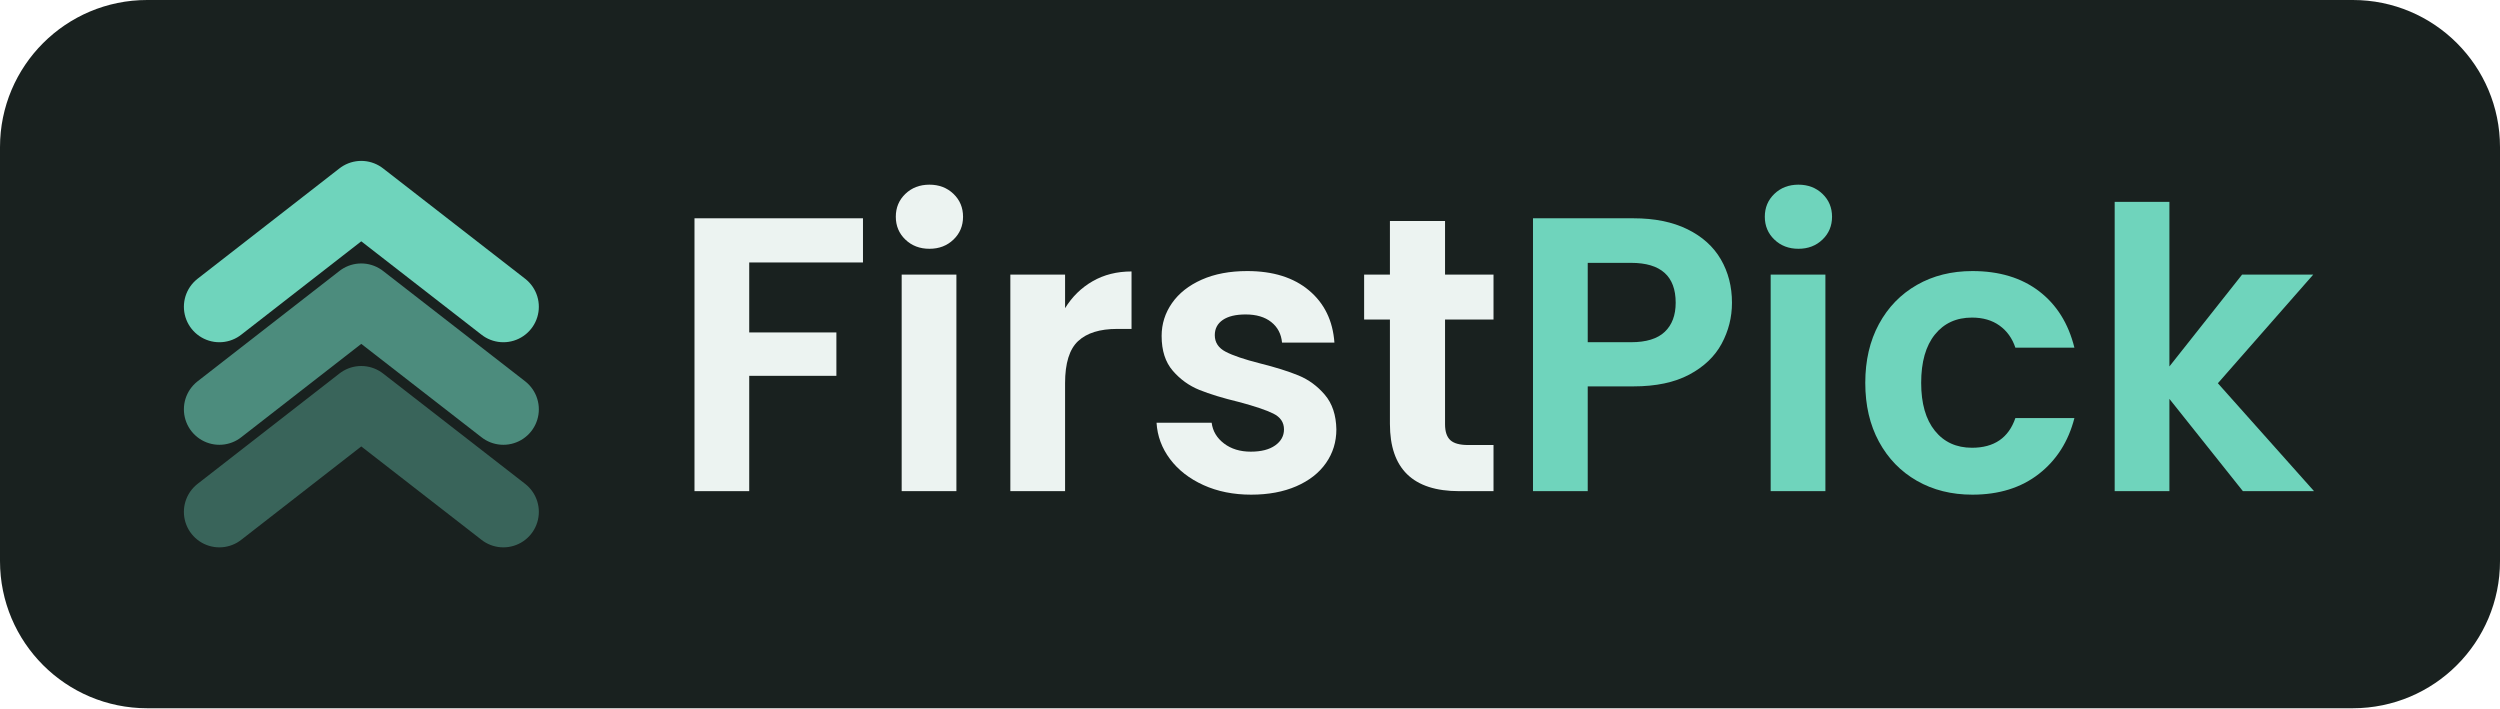
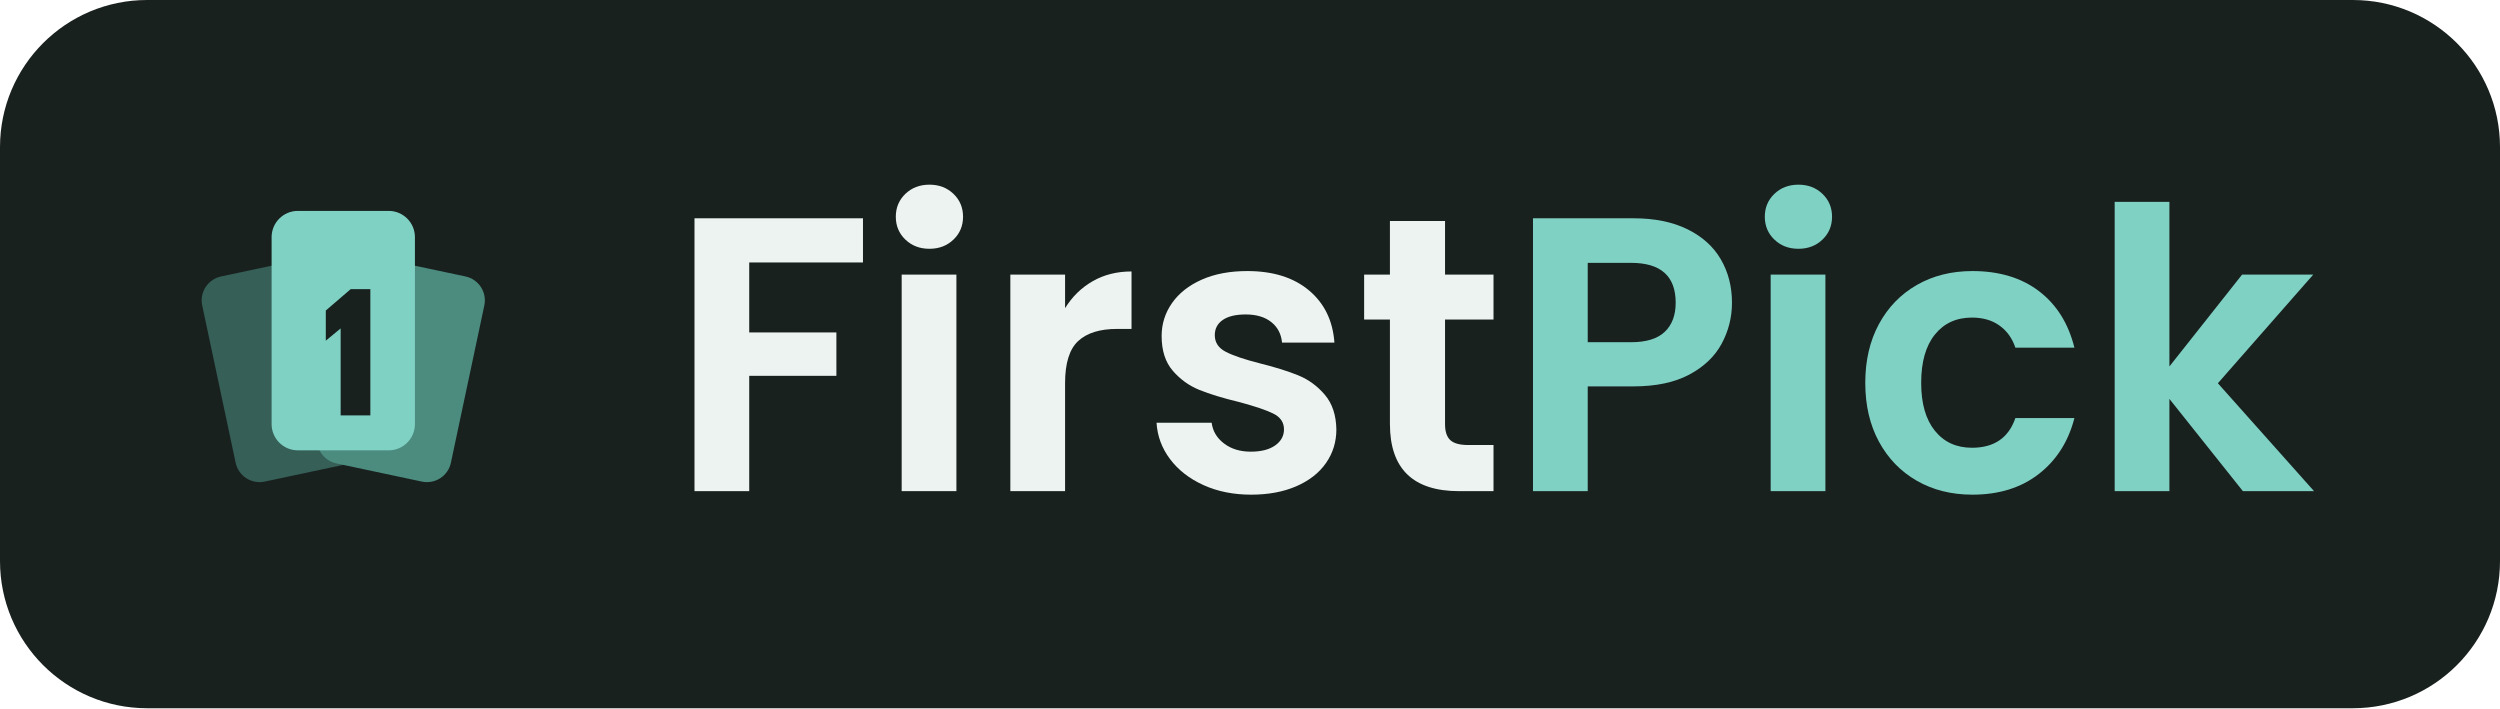
<svg xmlns="http://www.w3.org/2000/svg" width="1087.2" height="308" viewBox="0 0 1087.2 308">
  <rect x="0" y="0" width="1087.2" height="308" rx="64" fill="#19211F" />
-   <g fill="none" stroke="#6FD4BC" stroke-width="30.86" stroke-linecap="round" stroke-linejoin="round">
-     <path d="M95.4 133.4 L157.1 85.4 L218.9 133.4" />
-     <path d="M95.4 178.0 L157.1 130.0 L218.9 178.0" stroke-opacity="0.6" />
-     <path d="M95.4 222.6 L157.1 174.6 L218.9 222.6" stroke-opacity="0.38" />
+   <g transform="translate(52 56) scale(.38)">
+     <path d="M116.14 169.02 213.96 148.23C229.08 145.01 243.95 154.67 247.17 169.79L285.42 349.77C288.64 364.90 278.98 379.77 263.86 382.98L166.04 403.77C150.92 406.99 136.05 397.33 132.83 382.21L94.58 202.23C91.36 187.10 101.02 172.23 116.14 169.02Z" fill="#355F57" />
+     <path d="M298.04 148.23 395.86 169.02C410.98 172.23 420.64 187.10 417.42 202.23L379.17 382.21C375.95 397.33 361.08 406.99 345.96 403.77L248.14 382.98C233.02 379.77 223.36 364.90 226.58 349.77L264.83 169.79C268.05 154.67 282.92 145.01 298.04 148.23Z" fill="#4B8C7F" />
+     <rect x="174" y="94" width="164" height="274" rx="30" fill="#7FD1C4" />
+     <path d="M236 208 264.5 183.5H287V328H253V228.5L236 242.5Z" fill="#19211F" />
  </g>
  <g transform="translate(290.29,213.59) scale(0.17,-0.17)">
    <path d="M500 698V585H209V406H432V295H209V0H69V698Z" fill="#ECF3F1" />
  </g>
  <g transform="translate(380.39,213.59) scale(0.17,-0.17)">
    <path d="M54 702Q54 737 78.5 760.5Q103 784 140 784Q177 784 201.5 760.5Q226 737 226 702Q226 667 201.5 643.5Q177 620 140 620Q103 620 78.5 643.5Q54 667 54 702ZM209 554V0H69V554Z" fill="#ECF3F1" />
  </g>
  <g transform="translate(427.65,213.59) scale(0.17,-0.17)">
    <path d="M379 562V415H342Q276 415 242.5 384.0Q209 353 209 276V0H69V554H209V468Q236 512 279.5 537.0Q323 562 379 562Z" fill="#ECF3F1" />
  </g>
  <g transform="translate(496.33,213.59) scale(0.17,-0.17)">
    <path d="M39 175H180Q184 143 211.5 122.0Q239 101 280 101Q320 101 342.5 117.0Q365 133 365 158Q365 185 337.5 198.5Q310 212 250 228Q188 243 148.5 259.0Q109 275 80.5 308.0Q52 341 52 397Q52 443 78.5 481.0Q105 519 154.5 541.0Q204 563 271 563Q370 563 429.0 513.5Q488 464 494 380H360Q357 413 332.5 432.5Q308 452 267 452Q229 452 208.5 438.0Q188 424 188 399Q188 371 216.0 356.5Q244 342 303 327Q363 312 402.0 296.0Q441 280 469.5 246.5Q498 213 499 158Q499 110 472.5 72.0Q446 34 396.5 12.5Q347 -9 281 -9Q213 -9 159.0 15.5Q105 40 73.5 82.0Q42 124 39 175Z" fill="#ECF3F1" />
  </g>
  <g transform="translate(588.98,213.59) scale(0.17,-0.17)">
    <path d="M232 439V171Q232 143 245.5 130.5Q259 118 291 118H356V0H268Q91 0 91 172V439H25V554H91V691H232V554H356V439Z" fill="#ECF3F1" />
  </g>
  <g transform="translate(654.94,213.59) scale(0.17,-0.17)">
-     <path d="M326 268H209V0H69V698H326Q407 698 464.0 670.0Q521 642 549.5 593.0Q578 544 578 482Q578 426 551.5 377.0Q525 328 468.5 298.0Q412 268 326 268ZM434 482Q434 584 320 584H209V381H320Q378 381 406.0 407.5Q434 434 434 482Z" fill="#6FD4BC" />
+     <path d="M326 268H209V0H69V698H326Q407 698 464.0 670.0Q521 642 549.5 593.0Q578 544 578 482Q578 426 551.5 377.0Q525 328 468.5 298.0Q412 268 326 268ZM434 482Q434 584 320 584H209V381H320Q378 381 406.0 407.5Q434 434 434 482Z" fill="#7FD1C4" />
  </g>
  <g transform="translate(758.30,213.59) scale(0.17,-0.17)">
-     <path d="M54 702Q54 737 78.5 760.5Q103 784 140 784Q177 784 201.5 760.5Q226 737 226 702Q226 667 201.5 643.5Q177 620 140 620Q103 620 78.5 643.5Q54 667 54 702ZM209 554V0H69V554Z" fill="#6FD4BC" />
+     <path d="M54 702Q54 737 78.5 760.5Q103 784 140 784Q177 784 201.5 760.5Q226 737 226 702Q226 667 201.5 643.5Q177 620 140 620Q103 620 78.5 643.5Q54 667 54 702ZM209 554V0H69V554Z" fill="#7FD1C4" />
  </g>
  <g transform="translate(805.56,213.59) scale(0.17,-0.17)">
-     <path d="M307 563Q410 563 477.5 511.5Q545 460 568 367H417Q405 403 376.5 423.5Q348 444 306 444Q246 444 211.0 400.5Q176 357 176 277Q176 198 211.0 154.5Q246 111 306 111Q391 111 417 187H568Q545 97 477.0 44.0Q409 -9 307 -9Q227 -9 165.0 26.5Q103 62 68.0 126.5Q33 191 33 277Q33 363 68.0 427.5Q103 492 165.0 527.5Q227 563 307 563Z" fill="#6FD4BC" />
+     <path d="M307 563Q410 563 477.5 511.5Q545 460 568 367H417Q405 403 376.5 423.5Q348 444 306 444Q246 444 211.0 400.5Q176 357 176 277Q176 198 211.0 154.5Q246 111 306 111Q391 111 417 187H568Q545 97 477.0 44.0Q409 -9 307 -9Q227 -9 165.0 26.5Q103 62 68.0 126.5Q33 191 33 277Q33 363 68.0 427.5Q103 492 165.0 527.5Q227 563 307 563Z" fill="#7FD1C4" />
  </g>
  <g transform="translate(907.90,213.59) scale(0.17,-0.17)">
-     <path d="M397 0 209 236V0H69V740H209V319L395 554H577L333 276L579 0Z" fill="#6FD4BC" />
+     <path d="M397 0 209 236V0H69V740H209V319L395 554H577L333 276L579 0Z" fill="#7FD1C4" />
  </g>
</svg>
